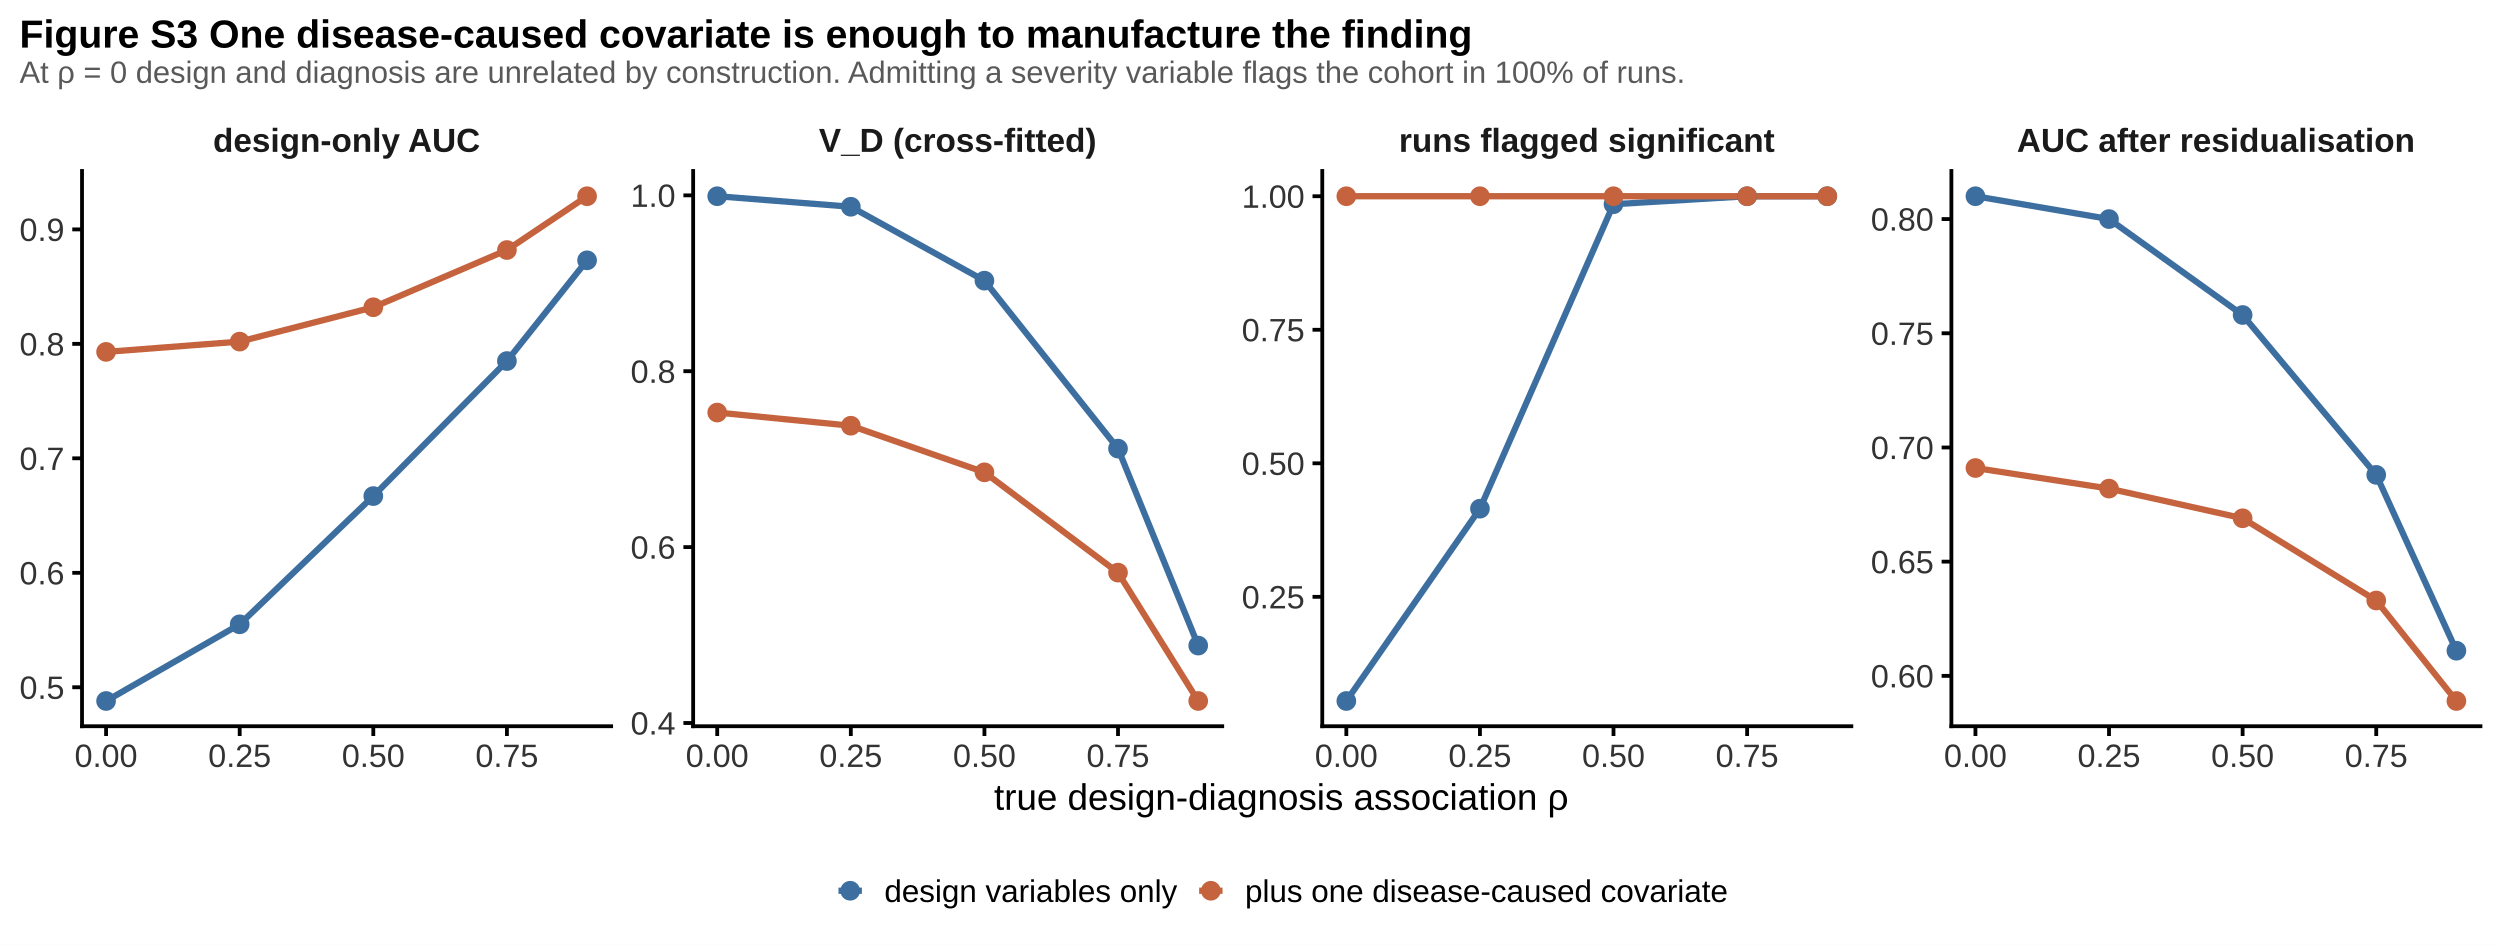
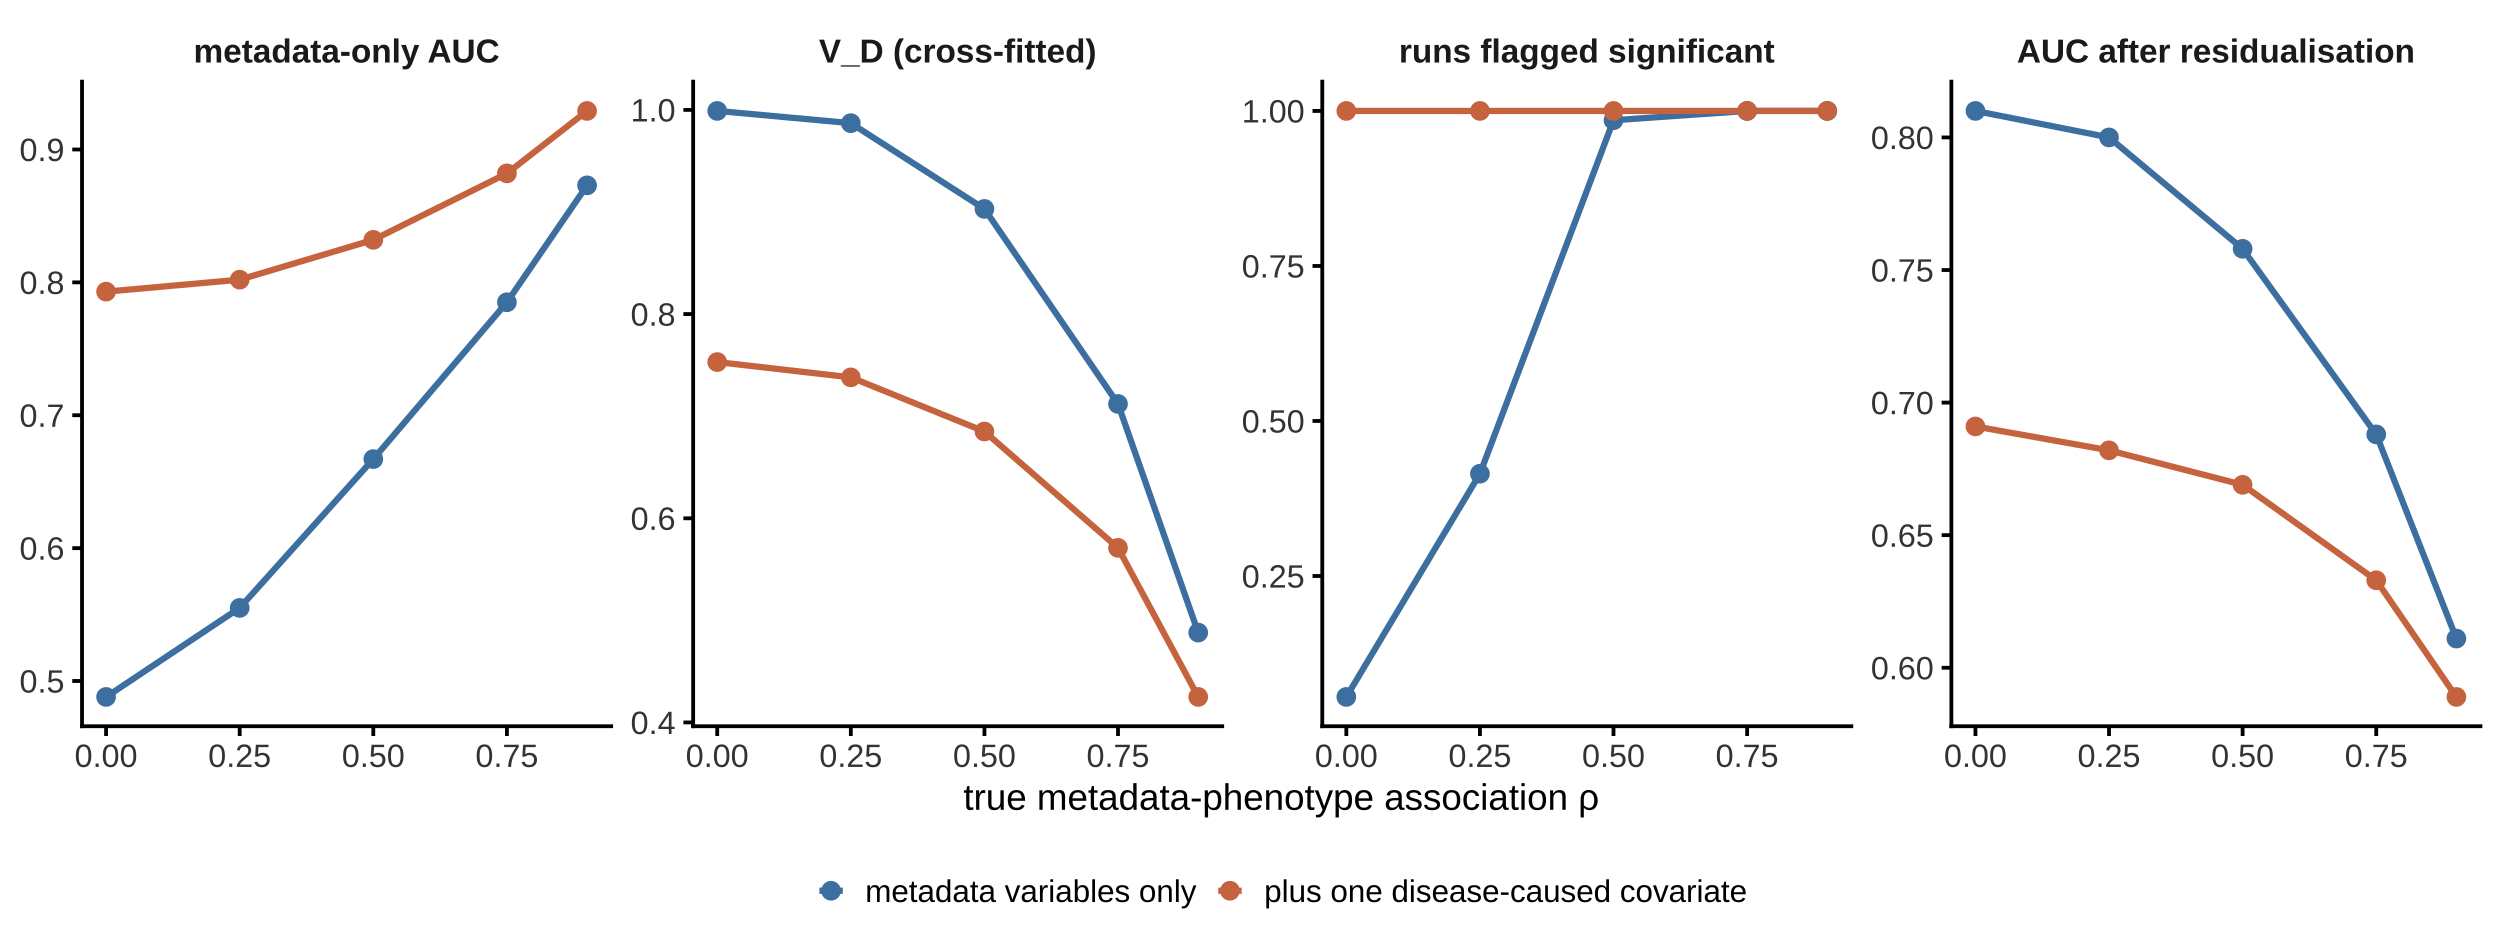
<svg xmlns="http://www.w3.org/2000/svg" width="510.24pt" height="192.76pt" viewBox="0 0 510.24 192.76">
  <g class="svglite">
    <defs>
      <style type="text/css">
    .svglite line, .svglite polyline, .svglite polygon, .svglite path, .svglite rect, .svglite circle {
      fill: none;
      stroke: #000000;
      stroke-linecap: round;
      stroke-linejoin: round;
      stroke-miterlimit: 10.00;
    }
    .svglite text {
      white-space: pre;
    }
    .svglite g.glyphgroup path {
      fill: inherit;
      stroke: none;
    }
  </style>
    </defs>
    <rect width="100%" height="100%" style="stroke: none; fill: #FFFFFF;" />
    <defs>
      <clipPath id="cpMC4wMHw1MTAuMjR8MC4wMHwxOTIuNzY=">
        <rect x="0.00" y="0.00" width="510.24" height="192.76" />
      </clipPath>
    </defs>
    <g clip-path="url(#cpMC4wMHw1MTAuMjR8MC4wMHwxOTIuNzY=)">
      <rect x="-0" y="0.00" width="510.24" height="192.76" style="stroke-width: 0.78; stroke: #FFFFFF; fill: #FFFFFF;" />
    </g>
    <defs>
-       <clipPath id="cpMTYuNzR8MTI0LjczfDM0LjkwfDE0OC4yMg==">
-         <rect x="16.74" y="34.90" width="107.98" height="113.32" />
-       </clipPath>
-     </defs>
-     <g clip-path="url(#cpMTYuNzR8MTI0LjczfDM0LjkwfDE0OC4yMg==)">
-       <rect x="16.74" y="34.90" width="107.98" height="113.32" style="stroke-width: 0.78; stroke: none; fill: #FFFFFF;" />
-       <polyline points="21.65,143.07 48.92,127.42 76.19,101.25 103.46,73.69 119.82,53.13 " style="stroke-width: 1.28; stroke: #3C6E9F; stroke-linecap: butt;" />
-       <polyline points="21.65,71.82 48.92,69.72 76.19,62.71 103.46,51.03 119.82,40.05 " style="stroke-width: 1.28; stroke: #C4633E; stroke-linecap: butt;" />
-       <circle cx="21.65" cy="143.07" r="1.75" style="stroke-width: 0.52; stroke: #3C6E9F; fill: #3C6E9F;" />
-       <circle cx="21.65" cy="71.82" r="1.75" style="stroke-width: 0.52; stroke: #C4633E; fill: #C4633E;" />
-       <circle cx="48.92" cy="127.42" r="1.75" style="stroke-width: 0.52; stroke: #3C6E9F; fill: #3C6E9F;" />
-       <circle cx="48.92" cy="69.72" r="1.75" style="stroke-width: 0.52; stroke: #C4633E; fill: #C4633E;" />
-       <circle cx="76.19" cy="101.25" r="1.75" style="stroke-width: 0.52; stroke: #3C6E9F; fill: #3C6E9F;" />
-       <circle cx="76.19" cy="62.71" r="1.75" style="stroke-width: 0.52; stroke: #C4633E; fill: #C4633E;" />
-       <circle cx="103.46" cy="73.69" r="1.75" style="stroke-width: 0.52; stroke: #3C6E9F; fill: #3C6E9F;" />
-       <circle cx="103.46" cy="51.03" r="1.75" style="stroke-width: 0.52; stroke: #C4633E; fill: #C4633E;" />
-       <circle cx="119.82" cy="53.13" r="1.75" style="stroke-width: 0.52; stroke: #3C6E9F; fill: #3C6E9F;" />
-       <circle cx="119.82" cy="40.05" r="1.75" style="stroke-width: 0.52; stroke: #C4633E; fill: #C4633E;" />
-     </g>
-     <g clip-path="url(#cpMC4wMHw1MTAuMjR8MC4wMHwxOTIuNzY=)">
- </g>
-     <defs>
-       <clipPath id="cpMTQxLjQ3fDI0OS40NXwzNC45MHwxNDguMjI=">
-         <rect x="141.47" y="34.90" width="107.98" height="113.32" />
-       </clipPath>
-     </defs>
-     <g clip-path="url(#cpMTQxLjQ3fDI0OS40NXwzNC45MHwxNDguMjI=)">
-       <rect x="141.47" y="34.90" width="107.98" height="113.32" style="stroke-width: 0.78; stroke: none; fill: #FFFFFF;" />
-       <polyline points="146.38,40.05 173.65,42.20 200.92,57.28 228.18,91.56 244.55,131.76 " style="stroke-width: 1.28; stroke: #3C6E9F; stroke-linecap: butt;" />
-       <polyline points="146.38,84.20 173.65,86.89 200.92,96.40 228.18,116.87 244.55,143.07 " style="stroke-width: 1.28; stroke: #C4633E; stroke-linecap: butt;" />
-       <circle cx="146.38" cy="40.05" r="1.75" style="stroke-width: 0.52; stroke: #3C6E9F; fill: #3C6E9F;" />
-       <circle cx="146.38" cy="84.20" r="1.75" style="stroke-width: 0.52; stroke: #C4633E; fill: #C4633E;" />
-       <circle cx="173.65" cy="42.20" r="1.75" style="stroke-width: 0.52; stroke: #3C6E9F; fill: #3C6E9F;" />
-       <circle cx="173.65" cy="86.89" r="1.75" style="stroke-width: 0.52; stroke: #C4633E; fill: #C4633E;" />
-       <circle cx="200.92" cy="57.28" r="1.75" style="stroke-width: 0.52; stroke: #3C6E9F; fill: #3C6E9F;" />
-       <circle cx="200.92" cy="96.40" r="1.75" style="stroke-width: 0.52; stroke: #C4633E; fill: #C4633E;" />
-       <circle cx="228.18" cy="91.56" r="1.75" style="stroke-width: 0.52; stroke: #3C6E9F; fill: #3C6E9F;" />
-       <circle cx="228.18" cy="116.87" r="1.75" style="stroke-width: 0.52; stroke: #C4633E; fill: #C4633E;" />
-       <circle cx="244.55" cy="131.76" r="1.75" style="stroke-width: 0.52; stroke: #3C6E9F; fill: #3C6E9F;" />
-       <circle cx="244.55" cy="143.07" r="1.75" style="stroke-width: 0.52; stroke: #C4633E; fill: #C4633E;" />
-     </g>
-     <g clip-path="url(#cpMC4wMHw1MTAuMjR8MC4wMHwxOTIuNzY=)">
- </g>
-     <defs>
-       <clipPath id="cpMjY5Ljg3fDM3Ny44NXwzNC45MHwxNDguMjI=">
-         <rect x="269.87" y="34.90" width="107.98" height="113.32" />
-       </clipPath>
-     </defs>
-     <g clip-path="url(#cpMjY5Ljg3fDM3Ny44NXwzNC45MHwxNDguMjI=)">
-       <rect x="269.87" y="34.90" width="107.98" height="113.32" style="stroke-width: 0.78; stroke: none; fill: #FFFFFF;" />
-       <polyline points="274.78,143.07 302.05,103.82 329.31,41.68 356.58,40.05 372.94,40.05 " style="stroke-width: 1.28; stroke: #3C6E9F; stroke-linecap: butt;" />
-       <polyline points="274.78,40.05 302.05,40.05 329.31,40.05 356.58,40.05 372.94,40.05 " style="stroke-width: 1.28; stroke: #C4633E; stroke-linecap: butt;" />
-       <circle cx="274.78" cy="143.07" r="1.75" style="stroke-width: 0.52; stroke: #3C6E9F; fill: #3C6E9F;" />
-       <circle cx="274.78" cy="40.05" r="1.75" style="stroke-width: 0.52; stroke: #C4633E; fill: #C4633E;" />
-       <circle cx="302.05" cy="103.82" r="1.75" style="stroke-width: 0.52; stroke: #3C6E9F; fill: #3C6E9F;" />
-       <circle cx="302.05" cy="40.05" r="1.75" style="stroke-width: 0.52; stroke: #C4633E; fill: #C4633E;" />
-       <circle cx="329.31" cy="41.68" r="1.75" style="stroke-width: 0.52; stroke: #3C6E9F; fill: #3C6E9F;" />
-       <circle cx="329.31" cy="40.05" r="1.75" style="stroke-width: 0.52; stroke: #C4633E; fill: #C4633E;" />
-       <circle cx="356.58" cy="40.05" r="1.75" style="stroke-width: 0.52; stroke: #3C6E9F; fill: #3C6E9F;" />
-       <circle cx="356.58" cy="40.05" r="1.75" style="stroke-width: 0.52; stroke: #C4633E; fill: #C4633E;" />
-       <circle cx="372.94" cy="40.05" r="1.75" style="stroke-width: 0.52; stroke: #3C6E9F; fill: #3C6E9F;" />
-       <circle cx="372.94" cy="40.05" r="1.75" style="stroke-width: 0.52; stroke: #C4633E; fill: #C4633E;" />
-     </g>
-     <g clip-path="url(#cpMC4wMHw1MTAuMjR8MC4wMHwxOTIuNzY=)">
- </g>
-     <defs>
-       <clipPath id="cpMzk4LjI3fDUwNi4yNXwzNC45MHwxNDguMjI=">
-         <rect x="398.27" y="34.90" width="107.98" height="113.32" />
-       </clipPath>
-     </defs>
-     <g clip-path="url(#cpMzk4LjI3fDUwNi4yNXwzNC45MHwxNDguMjI=)">
-       <rect x="398.27" y="34.90" width="107.98" height="113.32" style="stroke-width: 0.78; stroke: none; fill: #FFFFFF;" />
-       <polyline points="403.18,40.05 430.44,44.71 457.71,64.29 484.98,96.92 501.34,132.81 " style="stroke-width: 1.28; stroke: #3C6E9F; stroke-linecap: butt;" />
-       <polyline points="403.18,95.52 430.44,99.72 457.71,105.78 484.98,122.56 501.34,143.07 " style="stroke-width: 1.28; stroke: #C4633E; stroke-linecap: butt;" />
-       <circle cx="403.18" cy="40.05" r="1.75" style="stroke-width: 0.52; stroke: #3C6E9F; fill: #3C6E9F;" />
-       <circle cx="403.18" cy="95.52" r="1.75" style="stroke-width: 0.52; stroke: #C4633E; fill: #C4633E;" />
-       <circle cx="430.44" cy="44.71" r="1.75" style="stroke-width: 0.52; stroke: #3C6E9F; fill: #3C6E9F;" />
-       <circle cx="430.44" cy="99.72" r="1.75" style="stroke-width: 0.52; stroke: #C4633E; fill: #C4633E;" />
-       <circle cx="457.71" cy="64.29" r="1.75" style="stroke-width: 0.52; stroke: #3C6E9F; fill: #3C6E9F;" />
-       <circle cx="457.71" cy="105.78" r="1.75" style="stroke-width: 0.52; stroke: #C4633E; fill: #C4633E;" />
-       <circle cx="484.98" cy="96.92" r="1.75" style="stroke-width: 0.52; stroke: #3C6E9F; fill: #3C6E9F;" />
-       <circle cx="484.98" cy="122.56" r="1.75" style="stroke-width: 0.52; stroke: #C4633E; fill: #C4633E;" />
-       <circle cx="501.34" cy="132.81" r="1.75" style="stroke-width: 0.52; stroke: #3C6E9F; fill: #3C6E9F;" />
-       <circle cx="501.34" cy="143.07" r="1.75" style="stroke-width: 0.52; stroke: #C4633E; fill: #C4633E;" />
-     </g>
-     <g clip-path="url(#cpMC4wMHw1MTAuMjR8MC4wMHwxOTIuNzY=)">
- </g>
-     <defs>
-       <clipPath id="cpMTYuNzR8MTI0LjczfDIyLjIyfDM0Ljkw">
-         <rect x="16.74" y="22.22" width="107.98" height="12.68" />
-       </clipPath>
-     </defs>
-     <g clip-path="url(#cpMTYuNzR8MTI0LjczfDIyLjIyfDM0Ljkw)">
-       <text x="70.74" y="30.99" text-anchor="middle" style="font-size: 6.80px; font-weight: bold;fill: #1A1A1A; font-family: &quot;Arial&quot;;" textLength="54.53px" lengthAdjust="spacingAndGlyphs">design-only AUC</text>
-     </g>
-     <g clip-path="url(#cpMC4wMHw1MTAuMjR8MC4wMHwxOTIuNzY=)">
- </g>
-     <defs>
-       <clipPath id="cpMTQxLjQ3fDI0OS40NXwyMi4yMnwzNC45MA==">
-         <rect x="141.47" y="22.22" width="107.98" height="12.68" />
-       </clipPath>
-     </defs>
-     <g clip-path="url(#cpMTQxLjQ3fDI0OS40NXwyMi4yMnwzNC45MA==)">
-       <text x="195.46" y="30.99" text-anchor="middle" style="font-size: 6.80px; font-weight: bold;fill: #1A1A1A; font-family: &quot;Arial&quot;;" textLength="56.67px" lengthAdjust="spacingAndGlyphs">V_D (cross-fitted)</text>
-     </g>
-     <g clip-path="url(#cpMC4wMHw1MTAuMjR8MC4wMHwxOTIuNzY=)">
- </g>
-     <defs>
-       <clipPath id="cpMjY5Ljg3fDM3Ny44NXwyMi4yMnwzNC45MA==">
-         <rect x="269.87" y="22.22" width="107.98" height="12.68" />
-       </clipPath>
-     </defs>
-     <g clip-path="url(#cpMjY5Ljg3fDM3Ny44NXwyMi4yMnwzNC45MA==)">
-       <text x="323.86" y="30.99" text-anchor="middle" style="font-size: 6.80px; font-weight: bold;fill: #1A1A1A; font-family: &quot;Arial&quot;;" textLength="76.72px" lengthAdjust="spacingAndGlyphs">runs flagged significant</text>
-     </g>
-     <g clip-path="url(#cpMC4wMHw1MTAuMjR8MC4wMHwxOTIuNzY=)">
- </g>
-     <defs>
-       <clipPath id="cpMzk4LjI3fDUwNi4yNXwyMi4yMnwzNC45MA==">
-         <rect x="398.27" y="22.22" width="107.98" height="12.68" />
-       </clipPath>
-     </defs>
-     <g clip-path="url(#cpMzk4LjI3fDUwNi4yNXwyMi4yMnwzNC45MA==)">
-       <text x="452.26" y="30.99" text-anchor="middle" style="font-size: 6.80px; font-weight: bold;fill: #1A1A1A; font-family: &quot;Arial&quot;;" textLength="81.23px" lengthAdjust="spacingAndGlyphs">AUC after residualisation</text>
+       <clipPath id="cpMTYuNzR8MTI0LjczfDE2LjY2fDE0OC4yMg==">
+         <rect x="16.74" y="16.66" width="107.98" height="131.56" />
+       </clipPath>
+     </defs>
+     <g clip-path="url(#cpMTYuNzR8MTI0LjczfDE2LjY2fDE0OC4yMg==)">
+       <rect x="16.74" y="16.66" width="107.98" height="131.56" style="stroke-width: 0.78; stroke: none; fill: #FFFFFF;" />
+       <polyline points="21.65,142.24 48.92,124.07 76.19,93.70 103.46,61.69 119.82,37.83 " style="stroke-width: 1.28; stroke: #3C6E9F; stroke-linecap: butt;" />
+       <polyline points="21.65,59.52 48.92,57.08 76.19,48.95 103.46,35.39 119.82,22.64 " style="stroke-width: 1.28; stroke: #C4633E; stroke-linecap: butt;" />
+       <circle cx="21.65" cy="142.24" r="1.75" style="stroke-width: 0.52; stroke: #3C6E9F; fill: #3C6E9F;" />
+       <circle cx="21.65" cy="59.52" r="1.75" style="stroke-width: 0.52; stroke: #C4633E; fill: #C4633E;" />
+       <circle cx="48.92" cy="124.07" r="1.75" style="stroke-width: 0.52; stroke: #3C6E9F; fill: #3C6E9F;" />
+       <circle cx="48.92" cy="57.08" r="1.75" style="stroke-width: 0.52; stroke: #C4633E; fill: #C4633E;" />
+       <circle cx="76.19" cy="93.70" r="1.75" style="stroke-width: 0.52; stroke: #3C6E9F; fill: #3C6E9F;" />
+       <circle cx="76.19" cy="48.95" r="1.75" style="stroke-width: 0.52; stroke: #C4633E; fill: #C4633E;" />
+       <circle cx="103.46" cy="61.69" r="1.75" style="stroke-width: 0.52; stroke: #3C6E9F; fill: #3C6E9F;" />
+       <circle cx="103.46" cy="35.39" r="1.75" style="stroke-width: 0.52; stroke: #C4633E; fill: #C4633E;" />
+       <circle cx="119.82" cy="37.83" r="1.75" style="stroke-width: 0.52; stroke: #3C6E9F; fill: #3C6E9F;" />
+       <circle cx="119.82" cy="22.64" r="1.75" style="stroke-width: 0.52; stroke: #C4633E; fill: #C4633E;" />
+     </g>
+     <g clip-path="url(#cpMC4wMHw1MTAuMjR8MC4wMHwxOTIuNzY=)">
+ </g>
+     <defs>
+       <clipPath id="cpMTQxLjQ3fDI0OS40NXwxNi42NnwxNDguMjI=">
+         <rect x="141.47" y="16.66" width="107.98" height="131.56" />
+       </clipPath>
+     </defs>
+     <g clip-path="url(#cpMTQxLjQ3fDI0OS40NXwxNi42NnwxNDguMjI=)">
+       <rect x="141.47" y="16.66" width="107.98" height="131.56" style="stroke-width: 0.78; stroke: none; fill: #FFFFFF;" />
+       <polyline points="146.38,22.64 173.65,25.14 200.92,42.64 228.18,82.44 244.55,129.11 " style="stroke-width: 1.28; stroke: #3C6E9F; stroke-linecap: butt;" />
+       <polyline points="146.38,73.90 173.65,77.02 200.92,88.07 228.18,111.82 244.55,142.24 " style="stroke-width: 1.28; stroke: #C4633E; stroke-linecap: butt;" />
+       <circle cx="146.38" cy="22.64" r="1.75" style="stroke-width: 0.52; stroke: #3C6E9F; fill: #3C6E9F;" />
+       <circle cx="146.38" cy="73.90" r="1.75" style="stroke-width: 0.52; stroke: #C4633E; fill: #C4633E;" />
+       <circle cx="173.65" cy="25.14" r="1.75" style="stroke-width: 0.52; stroke: #3C6E9F; fill: #3C6E9F;" />
+       <circle cx="173.65" cy="77.02" r="1.75" style="stroke-width: 0.52; stroke: #C4633E; fill: #C4633E;" />
+       <circle cx="200.92" cy="42.64" r="1.75" style="stroke-width: 0.52; stroke: #3C6E9F; fill: #3C6E9F;" />
+       <circle cx="200.92" cy="88.07" r="1.75" style="stroke-width: 0.52; stroke: #C4633E; fill: #C4633E;" />
+       <circle cx="228.18" cy="82.44" r="1.75" style="stroke-width: 0.52; stroke: #3C6E9F; fill: #3C6E9F;" />
+       <circle cx="228.18" cy="111.82" r="1.75" style="stroke-width: 0.52; stroke: #C4633E; fill: #C4633E;" />
+       <circle cx="244.55" cy="129.11" r="1.75" style="stroke-width: 0.52; stroke: #3C6E9F; fill: #3C6E9F;" />
+       <circle cx="244.55" cy="142.24" r="1.75" style="stroke-width: 0.52; stroke: #C4633E; fill: #C4633E;" />
+     </g>
+     <g clip-path="url(#cpMC4wMHw1MTAuMjR8MC4wMHwxOTIuNzY=)">
+ </g>
+     <defs>
+       <clipPath id="cpMjY5Ljg3fDM3Ny44NXwxNi42NnwxNDguMjI=">
+         <rect x="269.87" y="16.66" width="107.98" height="131.56" />
+       </clipPath>
+     </defs>
+     <g clip-path="url(#cpMjY5Ljg3fDM3Ny44NXwxNi42NnwxNDguMjI=)">
+       <rect x="269.87" y="16.66" width="107.98" height="131.56" style="stroke-width: 0.78; stroke: none; fill: #FFFFFF;" />
+       <polyline points="274.78,142.24 302.05,96.68 329.31,24.54 356.58,22.64 372.94,22.64 " style="stroke-width: 1.28; stroke: #3C6E9F; stroke-linecap: butt;" />
+       <polyline points="274.78,22.64 302.05,22.64 329.31,22.64 356.58,22.64 372.94,22.64 " style="stroke-width: 1.28; stroke: #C4633E; stroke-linecap: butt;" />
+       <circle cx="274.78" cy="142.24" r="1.75" style="stroke-width: 0.52; stroke: #3C6E9F; fill: #3C6E9F;" />
+       <circle cx="274.78" cy="22.64" r="1.75" style="stroke-width: 0.52; stroke: #C4633E; fill: #C4633E;" />
+       <circle cx="302.05" cy="96.68" r="1.75" style="stroke-width: 0.52; stroke: #3C6E9F; fill: #3C6E9F;" />
+       <circle cx="302.05" cy="22.64" r="1.75" style="stroke-width: 0.52; stroke: #C4633E; fill: #C4633E;" />
+       <circle cx="329.31" cy="24.54" r="1.75" style="stroke-width: 0.52; stroke: #3C6E9F; fill: #3C6E9F;" />
+       <circle cx="329.31" cy="22.64" r="1.75" style="stroke-width: 0.52; stroke: #C4633E; fill: #C4633E;" />
+       <circle cx="356.58" cy="22.64" r="1.75" style="stroke-width: 0.52; stroke: #3C6E9F; fill: #3C6E9F;" />
+       <circle cx="356.58" cy="22.64" r="1.75" style="stroke-width: 0.52; stroke: #C4633E; fill: #C4633E;" />
+       <circle cx="372.94" cy="22.64" r="1.75" style="stroke-width: 0.52; stroke: #3C6E9F; fill: #3C6E9F;" />
+       <circle cx="372.94" cy="22.64" r="1.75" style="stroke-width: 0.52; stroke: #C4633E; fill: #C4633E;" />
+     </g>
+     <g clip-path="url(#cpMC4wMHw1MTAuMjR8MC4wMHwxOTIuNzY=)">
+ </g>
+     <defs>
+       <clipPath id="cpMzk4LjI3fDUwNi4yNXwxNi42NnwxNDguMjI=">
+         <rect x="398.27" y="16.66" width="107.98" height="131.56" />
+       </clipPath>
+     </defs>
+     <g clip-path="url(#cpMzk4LjI3fDUwNi4yNXwxNi42NnwxNDguMjI=)">
+       <rect x="398.27" y="16.66" width="107.98" height="131.56" style="stroke-width: 0.78; stroke: none; fill: #FFFFFF;" />
+       <polyline points="403.18,22.64 430.44,28.05 457.71,50.78 484.98,88.66 501.34,130.33 " style="stroke-width: 1.28; stroke: #3C6E9F; stroke-linecap: butt;" />
+       <polyline points="403.18,87.04 430.44,91.91 457.71,98.95 484.98,118.43 501.34,142.24 " style="stroke-width: 1.28; stroke: #C4633E; stroke-linecap: butt;" />
+       <circle cx="403.18" cy="22.64" r="1.75" style="stroke-width: 0.52; stroke: #3C6E9F; fill: #3C6E9F;" />
+       <circle cx="403.18" cy="87.04" r="1.75" style="stroke-width: 0.52; stroke: #C4633E; fill: #C4633E;" />
+       <circle cx="430.44" cy="28.05" r="1.75" style="stroke-width: 0.52; stroke: #3C6E9F; fill: #3C6E9F;" />
+       <circle cx="430.44" cy="91.91" r="1.75" style="stroke-width: 0.52; stroke: #C4633E; fill: #C4633E;" />
+       <circle cx="457.71" cy="50.78" r="1.75" style="stroke-width: 0.52; stroke: #3C6E9F; fill: #3C6E9F;" />
+       <circle cx="457.71" cy="98.95" r="1.75" style="stroke-width: 0.52; stroke: #C4633E; fill: #C4633E;" />
+       <circle cx="484.98" cy="88.66" r="1.75" style="stroke-width: 0.52; stroke: #3C6E9F; fill: #3C6E9F;" />
+       <circle cx="484.98" cy="118.43" r="1.75" style="stroke-width: 0.52; stroke: #C4633E; fill: #C4633E;" />
+       <circle cx="501.34" cy="130.33" r="1.75" style="stroke-width: 0.52; stroke: #3C6E9F; fill: #3C6E9F;" />
+       <circle cx="501.34" cy="142.24" r="1.75" style="stroke-width: 0.52; stroke: #C4633E; fill: #C4633E;" />
+     </g>
+     <g clip-path="url(#cpMC4wMHw1MTAuMjR8MC4wMHwxOTIuNzY=)">
+ </g>
+     <defs>
+       <clipPath id="cpMTYuNzR8MTI0LjczfDMuOTl8MTYuNjY=">
+         <rect x="16.74" y="3.99" width="107.98" height="12.68" />
+       </clipPath>
+     </defs>
+     <g clip-path="url(#cpMTYuNzR8MTI0LjczfDMuOTl8MTYuNjY=)">
+       <text x="70.74" y="12.76" text-anchor="middle" style="font-size: 6.80px; font-weight: bold;fill: #1A1A1A; font-family: &quot;Arial&quot;;" textLength="62.47px" lengthAdjust="spacingAndGlyphs">metadata-only AUC</text>
+     </g>
+     <g clip-path="url(#cpMC4wMHw1MTAuMjR8MC4wMHwxOTIuNzY=)">
+ </g>
+     <defs>
+       <clipPath id="cpMTQxLjQ3fDI0OS40NXwzLjk5fDE2LjY2">
+         <rect x="141.47" y="3.99" width="107.98" height="12.68" />
+       </clipPath>
+     </defs>
+     <g clip-path="url(#cpMTQxLjQ3fDI0OS40NXwzLjk5fDE2LjY2)">
+       <text x="195.46" y="12.76" text-anchor="middle" style="font-size: 6.80px; font-weight: bold;fill: #1A1A1A; font-family: &quot;Arial&quot;;" textLength="56.67px" lengthAdjust="spacingAndGlyphs">V_D (cross-fitted)</text>
+     </g>
+     <g clip-path="url(#cpMC4wMHw1MTAuMjR8MC4wMHwxOTIuNzY=)">
+ </g>
+     <defs>
+       <clipPath id="cpMjY5Ljg3fDM3Ny44NXwzLjk5fDE2LjY2">
+         <rect x="269.87" y="3.99" width="107.98" height="12.68" />
+       </clipPath>
+     </defs>
+     <g clip-path="url(#cpMjY5Ljg3fDM3Ny44NXwzLjk5fDE2LjY2)">
+       <text x="323.86" y="12.76" text-anchor="middle" style="font-size: 6.80px; font-weight: bold;fill: #1A1A1A; font-family: &quot;Arial&quot;;" textLength="76.72px" lengthAdjust="spacingAndGlyphs">runs flagged significant</text>
+     </g>
+     <g clip-path="url(#cpMC4wMHw1MTAuMjR8MC4wMHwxOTIuNzY=)">
+ </g>
+     <defs>
+       <clipPath id="cpMzk4LjI3fDUwNi4yNXwzLjk5fDE2LjY2">
+         <rect x="398.27" y="3.99" width="107.98" height="12.68" />
+       </clipPath>
+     </defs>
+     <g clip-path="url(#cpMzk4LjI3fDUwNi4yNXwzLjk5fDE2LjY2)">
+       <text x="452.26" y="12.76" text-anchor="middle" style="font-size: 6.80px; font-weight: bold;fill: #1A1A1A; font-family: &quot;Arial&quot;;" textLength="81.23px" lengthAdjust="spacingAndGlyphs">AUC after residualisation</text>
    </g>
    <g clip-path="url(#cpMC4wMHw1MTAuMjR8MC4wMHwxOTIuNzY=)">
      <polyline points="16.74,148.22 124.73,148.22 " style="stroke-width: 0.78; stroke-linecap: square;" />
      <polyline points="21.65,150.21 21.65,148.22 " style="stroke-width: 0.78; stroke-linecap: butt;" />
      <polyline points="48.92,150.21 48.92,148.22 " style="stroke-width: 0.78; stroke-linecap: butt;" />
      <polyline points="76.19,150.21 76.19,148.22 " style="stroke-width: 0.78; stroke-linecap: butt;" />
      <polyline points="103.46,150.21 103.46,148.22 " style="stroke-width: 0.78; stroke-linecap: butt;" />
      <text x="21.65" y="156.53" text-anchor="middle" style="font-size: 6.60px;fill: #333333; font-family: &quot;Arial&quot;;" textLength="12.84px" lengthAdjust="spacingAndGlyphs">0.00</text>
      <text x="48.92" y="156.53" text-anchor="middle" style="font-size: 6.60px;fill: #333333; font-family: &quot;Arial&quot;;" textLength="12.84px" lengthAdjust="spacingAndGlyphs">0.25</text>
      <text x="76.19" y="156.53" text-anchor="middle" style="font-size: 6.60px;fill: #333333; font-family: &quot;Arial&quot;;" textLength="12.84px" lengthAdjust="spacingAndGlyphs">0.50</text>
      <text x="103.46" y="156.53" text-anchor="middle" style="font-size: 6.60px;fill: #333333; font-family: &quot;Arial&quot;;" textLength="12.84px" lengthAdjust="spacingAndGlyphs">0.75</text>
      <polyline points="141.47,148.22 249.45,148.22 " style="stroke-width: 0.78; stroke-linecap: square;" />
      <polyline points="146.38,150.21 146.38,148.22 " style="stroke-width: 0.78; stroke-linecap: butt;" />
      <polyline points="173.65,150.21 173.65,148.22 " style="stroke-width: 0.78; stroke-linecap: butt;" />
      <polyline points="200.92,150.21 200.92,148.22 " style="stroke-width: 0.78; stroke-linecap: butt;" />
      <polyline points="228.18,150.21 228.18,148.22 " style="stroke-width: 0.78; stroke-linecap: butt;" />
      <text x="146.38" y="156.53" text-anchor="middle" style="font-size: 6.60px;fill: #333333; font-family: &quot;Arial&quot;;" textLength="12.84px" lengthAdjust="spacingAndGlyphs">0.00</text>
      <text x="173.65" y="156.53" text-anchor="middle" style="font-size: 6.60px;fill: #333333; font-family: &quot;Arial&quot;;" textLength="12.84px" lengthAdjust="spacingAndGlyphs">0.25</text>
      <text x="200.92" y="156.53" text-anchor="middle" style="font-size: 6.60px;fill: #333333; font-family: &quot;Arial&quot;;" textLength="12.84px" lengthAdjust="spacingAndGlyphs">0.50</text>
      <text x="228.18" y="156.53" text-anchor="middle" style="font-size: 6.60px;fill: #333333; font-family: &quot;Arial&quot;;" textLength="12.84px" lengthAdjust="spacingAndGlyphs">0.75</text>
      <polyline points="269.87,148.22 377.85,148.22 " style="stroke-width: 0.78; stroke-linecap: square;" />
      <polyline points="274.78,150.21 274.78,148.22 " style="stroke-width: 0.78; stroke-linecap: butt;" />
      <polyline points="302.05,150.21 302.05,148.22 " style="stroke-width: 0.78; stroke-linecap: butt;" />
      <polyline points="329.31,150.21 329.31,148.22 " style="stroke-width: 0.78; stroke-linecap: butt;" />
      <polyline points="356.58,150.21 356.58,148.22 " style="stroke-width: 0.78; stroke-linecap: butt;" />
      <text x="274.78" y="156.53" text-anchor="middle" style="font-size: 6.60px;fill: #333333; font-family: &quot;Arial&quot;;" textLength="12.84px" lengthAdjust="spacingAndGlyphs">0.00</text>
      <text x="302.05" y="156.53" text-anchor="middle" style="font-size: 6.60px;fill: #333333; font-family: &quot;Arial&quot;;" textLength="12.84px" lengthAdjust="spacingAndGlyphs">0.25</text>
      <text x="329.31" y="156.53" text-anchor="middle" style="font-size: 6.60px;fill: #333333; font-family: &quot;Arial&quot;;" textLength="12.84px" lengthAdjust="spacingAndGlyphs">0.50</text>
      <text x="356.58" y="156.53" text-anchor="middle" style="font-size: 6.60px;fill: #333333; font-family: &quot;Arial&quot;;" textLength="12.84px" lengthAdjust="spacingAndGlyphs">0.75</text>
      <polyline points="398.27,148.22 506.25,148.22 " style="stroke-width: 0.78; stroke-linecap: square;" />
      <polyline points="403.18,150.21 403.18,148.22 " style="stroke-width: 0.78; stroke-linecap: butt;" />
      <polyline points="430.44,150.21 430.44,148.22 " style="stroke-width: 0.78; stroke-linecap: butt;" />
      <polyline points="457.71,150.21 457.71,148.22 " style="stroke-width: 0.78; stroke-linecap: butt;" />
      <polyline points="484.98,150.21 484.98,148.22 " style="stroke-width: 0.78; stroke-linecap: butt;" />
      <text x="403.18" y="156.53" text-anchor="middle" style="font-size: 6.60px;fill: #333333; font-family: &quot;Arial&quot;;" textLength="12.84px" lengthAdjust="spacingAndGlyphs">0.00</text>
      <text x="430.44" y="156.53" text-anchor="middle" style="font-size: 6.60px;fill: #333333; font-family: &quot;Arial&quot;;" textLength="12.84px" lengthAdjust="spacingAndGlyphs">0.25</text>
      <text x="457.71" y="156.53" text-anchor="middle" style="font-size: 6.60px;fill: #333333; font-family: &quot;Arial&quot;;" textLength="12.84px" lengthAdjust="spacingAndGlyphs">0.50</text>
      <text x="484.98" y="156.53" text-anchor="middle" style="font-size: 6.60px;fill: #333333; font-family: &quot;Arial&quot;;" textLength="12.84px" lengthAdjust="spacingAndGlyphs">0.75</text>
-       <polyline points="398.27,148.22 398.27,34.90 " style="stroke-width: 0.78; stroke-linecap: square;" />
-       <text x="394.68" y="140.30" text-anchor="end" style="font-size: 6.60px;fill: #333333; font-family: &quot;Arial&quot;;" textLength="12.84px" lengthAdjust="spacingAndGlyphs">0.60</text>
-       <text x="394.68" y="117.00" text-anchor="end" style="font-size: 6.60px;fill: #333333; font-family: &quot;Arial&quot;;" textLength="12.84px" lengthAdjust="spacingAndGlyphs">0.65</text>
-       <text x="394.68" y="93.69" text-anchor="end" style="font-size: 6.60px;fill: #333333; font-family: &quot;Arial&quot;;" textLength="12.84px" lengthAdjust="spacingAndGlyphs">0.70</text>
-       <text x="394.68" y="70.38" text-anchor="end" style="font-size: 6.60px;fill: #333333; font-family: &quot;Arial&quot;;" textLength="12.84px" lengthAdjust="spacingAndGlyphs">0.75</text>
-       <text x="394.68" y="47.07" text-anchor="end" style="font-size: 6.60px;fill: #333333; font-family: &quot;Arial&quot;;" textLength="12.84px" lengthAdjust="spacingAndGlyphs">0.80</text>
-       <polyline points="396.28,137.94 398.27,137.94 " style="stroke-width: 0.78; stroke-linecap: butt;" />
-       <polyline points="396.28,114.63 398.27,114.63 " style="stroke-width: 0.78; stroke-linecap: butt;" />
-       <polyline points="396.28,91.33 398.27,91.33 " style="stroke-width: 0.78; stroke-linecap: butt;" />
-       <polyline points="396.28,68.02 398.27,68.02 " style="stroke-width: 0.78; stroke-linecap: butt;" />
-       <polyline points="396.28,44.71 398.27,44.71 " style="stroke-width: 0.78; stroke-linecap: butt;" />
-       <polyline points="269.87,148.22 269.87,34.90 " style="stroke-width: 0.78; stroke-linecap: square;" />
-       <text x="266.28" y="124.17" text-anchor="end" style="font-size: 6.60px;fill: #333333; font-family: &quot;Arial&quot;;" textLength="12.84px" lengthAdjust="spacingAndGlyphs">0.25</text>
-       <text x="266.28" y="96.92" text-anchor="end" style="font-size: 6.60px;fill: #333333; font-family: &quot;Arial&quot;;" textLength="12.84px" lengthAdjust="spacingAndGlyphs">0.50</text>
-       <text x="266.28" y="69.66" text-anchor="end" style="font-size: 6.60px;fill: #333333; font-family: &quot;Arial&quot;;" textLength="12.84px" lengthAdjust="spacingAndGlyphs">0.75</text>
-       <text x="266.28" y="42.41" text-anchor="end" style="font-size: 6.60px;fill: #333333; font-family: &quot;Arial&quot;;" textLength="12.84px" lengthAdjust="spacingAndGlyphs">1.00</text>
-       <polyline points="267.88,121.81 269.87,121.81 " style="stroke-width: 0.78; stroke-linecap: butt;" />
-       <polyline points="267.88,94.56 269.87,94.56 " style="stroke-width: 0.78; stroke-linecap: butt;" />
-       <polyline points="267.88,67.30 269.87,67.30 " style="stroke-width: 0.78; stroke-linecap: butt;" />
-       <polyline points="267.88,40.05 269.87,40.05 " style="stroke-width: 0.78; stroke-linecap: butt;" />
-       <polyline points="141.47,148.22 141.47,34.90 " style="stroke-width: 0.78; stroke-linecap: square;" />
-       <text x="137.88" y="149.92" text-anchor="end" style="font-size: 6.60px;fill: #333333; font-family: &quot;Arial&quot;;" textLength="9.17px" lengthAdjust="spacingAndGlyphs">0.4</text>
-       <text x="137.88" y="114.02" text-anchor="end" style="font-size: 6.60px;fill: #333333; font-family: &quot;Arial&quot;;" textLength="9.17px" lengthAdjust="spacingAndGlyphs">0.6</text>
-       <text x="137.88" y="78.13" text-anchor="end" style="font-size: 6.60px;fill: #333333; font-family: &quot;Arial&quot;;" textLength="9.17px" lengthAdjust="spacingAndGlyphs">0.8</text>
-       <text x="137.88" y="42.23" text-anchor="end" style="font-size: 6.60px;fill: #333333; font-family: &quot;Arial&quot;;" textLength="9.17px" lengthAdjust="spacingAndGlyphs">1.0</text>
-       <polyline points="139.48,147.56 141.47,147.56 " style="stroke-width: 0.78; stroke-linecap: butt;" />
-       <polyline points="139.48,111.66 141.47,111.66 " style="stroke-width: 0.78; stroke-linecap: butt;" />
-       <polyline points="139.48,75.76 141.47,75.76 " style="stroke-width: 0.78; stroke-linecap: butt;" />
-       <polyline points="139.48,39.87 141.47,39.87 " style="stroke-width: 0.78; stroke-linecap: butt;" />
-       <polyline points="16.74,148.22 16.74,34.90 " style="stroke-width: 0.78; stroke-linecap: square;" />
-       <text x="13.16" y="142.63" text-anchor="end" style="font-size: 6.60px;fill: #333333; font-family: &quot;Arial&quot;;" textLength="9.17px" lengthAdjust="spacingAndGlyphs">0.5</text>
-       <text x="13.16" y="119.27" text-anchor="end" style="font-size: 6.60px;fill: #333333; font-family: &quot;Arial&quot;;" textLength="9.17px" lengthAdjust="spacingAndGlyphs">0.6</text>
-       <text x="13.16" y="95.91" text-anchor="end" style="font-size: 6.60px;fill: #333333; font-family: &quot;Arial&quot;;" textLength="9.17px" lengthAdjust="spacingAndGlyphs">0.7</text>
-       <text x="13.16" y="72.55" text-anchor="end" style="font-size: 6.60px;fill: #333333; font-family: &quot;Arial&quot;;" textLength="9.17px" lengthAdjust="spacingAndGlyphs">0.8</text>
-       <text x="13.16" y="49.18" text-anchor="end" style="font-size: 6.60px;fill: #333333; font-family: &quot;Arial&quot;;" textLength="9.17px" lengthAdjust="spacingAndGlyphs">0.9</text>
-       <polyline points="14.75,140.27 16.74,140.27 " style="stroke-width: 0.78; stroke-linecap: butt;" />
-       <polyline points="14.75,116.91 16.74,116.91 " style="stroke-width: 0.78; stroke-linecap: butt;" />
-       <polyline points="14.75,93.54 16.74,93.54 " style="stroke-width: 0.78; stroke-linecap: butt;" />
-       <polyline points="14.75,70.18 16.74,70.18 " style="stroke-width: 0.78; stroke-linecap: butt;" />
-       <polyline points="14.75,46.82 16.74,46.82 " style="stroke-width: 0.78; stroke-linecap: butt;" />
-       <text x="261.50" y="165.28" text-anchor="middle" style="font-size: 7.50px; font-family: &quot;Arial&quot;;" textLength="117.27px" lengthAdjust="spacingAndGlyphs">true design-diagnosis association ρ</text>
-       <rect x="166.55" y="174.82" width="189.90" height="13.95" style="stroke-width: 0.78; stroke: none; fill: #FFFFFF;" />
-       <rect x="170.53" y="178.81" width="5.98" height="5.98" style="stroke-width: 0.78; stroke: none; fill: #FFFFFF;" />
-       <line x1="171.13" y1="181.80" x2="175.91" y2="181.80" style="stroke-width: 1.28; stroke: #3C6E9F; stroke-linecap: butt;" />
-       <circle cx="173.52" cy="181.80" r="1.75" style="stroke-width: 0.52; stroke: #3C6E9F; fill: #3C6E9F;" />
-       <rect x="244.14" y="178.81" width="5.98" height="5.98" style="stroke-width: 0.78; stroke: none; fill: #FFFFFF;" />
-       <line x1="244.74" y1="181.80" x2="249.52" y2="181.80" style="stroke-width: 1.28; stroke: #C4633E; stroke-linecap: butt;" />
-       <circle cx="247.13" cy="181.80" r="1.75" style="stroke-width: 0.52; stroke: #C4633E; fill: #C4633E;" />
-       <text x="180.50" y="184.09" style="font-size: 6.40px; font-family: &quot;Arial&quot;;" textLength="59.66px" lengthAdjust="spacingAndGlyphs">design variables only</text>
-       <text x="254.10" y="184.09" style="font-size: 6.40px; font-family: &quot;Arial&quot;;" textLength="98.36px" lengthAdjust="spacingAndGlyphs">plus one disease-caused covariate</text>
-       <text x="3.99" y="16.91" style="font-size: 6.30px;fill: #595959; font-family: &quot;Arial&quot;;" textLength="339.88px" lengthAdjust="spacingAndGlyphs">At ρ = 0 design and diagnosis are unrelated by construction. Admitting a severity variable flags the cohort in 100% of runs.</text>
-       <text x="3.99" y="9.72" style="font-size: 8.00px; font-weight: bold; font-family: &quot;Arial&quot;;" textLength="298.89px" lengthAdjust="spacingAndGlyphs">Figure S3  One disease-caused covariate is enough to manufacture the finding</text>
+       <polyline points="398.27,148.22 398.27,16.66 " style="stroke-width: 0.78; stroke-linecap: square;" />
+       <text x="394.68" y="138.65" text-anchor="end" style="font-size: 6.60px;fill: #333333; font-family: &quot;Arial&quot;;" textLength="12.84px" lengthAdjust="spacingAndGlyphs">0.60</text>
+       <text x="394.68" y="111.59" text-anchor="end" style="font-size: 6.60px;fill: #333333; font-family: &quot;Arial&quot;;" textLength="12.84px" lengthAdjust="spacingAndGlyphs">0.65</text>
+       <text x="394.68" y="84.53" text-anchor="end" style="font-size: 6.60px;fill: #333333; font-family: &quot;Arial&quot;;" textLength="12.84px" lengthAdjust="spacingAndGlyphs">0.70</text>
+       <text x="394.68" y="57.47" text-anchor="end" style="font-size: 6.60px;fill: #333333; font-family: &quot;Arial&quot;;" textLength="12.84px" lengthAdjust="spacingAndGlyphs">0.75</text>
+       <text x="394.68" y="30.41" text-anchor="end" style="font-size: 6.60px;fill: #333333; font-family: &quot;Arial&quot;;" textLength="12.84px" lengthAdjust="spacingAndGlyphs">0.80</text>
+       <polyline points="396.28,136.29 398.27,136.29 " style="stroke-width: 0.78; stroke-linecap: butt;" />
+       <polyline points="396.28,109.23 398.27,109.23 " style="stroke-width: 0.78; stroke-linecap: butt;" />
+       <polyline points="396.28,82.17 398.27,82.17 " style="stroke-width: 0.78; stroke-linecap: butt;" />
+       <polyline points="396.28,55.11 398.27,55.11 " style="stroke-width: 0.78; stroke-linecap: butt;" />
+       <polyline points="396.28,28.05 398.27,28.05 " style="stroke-width: 0.78; stroke-linecap: butt;" />
+       <polyline points="269.87,148.22 269.87,16.66 " style="stroke-width: 0.78; stroke-linecap: square;" />
+       <text x="266.28" y="119.92" text-anchor="end" style="font-size: 6.60px;fill: #333333; font-family: &quot;Arial&quot;;" textLength="12.84px" lengthAdjust="spacingAndGlyphs">0.25</text>
+       <text x="266.28" y="88.28" text-anchor="end" style="font-size: 6.60px;fill: #333333; font-family: &quot;Arial&quot;;" textLength="12.84px" lengthAdjust="spacingAndGlyphs">0.50</text>
+       <text x="266.28" y="56.64" text-anchor="end" style="font-size: 6.60px;fill: #333333; font-family: &quot;Arial&quot;;" textLength="12.84px" lengthAdjust="spacingAndGlyphs">0.75</text>
+       <text x="266.28" y="25.00" text-anchor="end" style="font-size: 6.60px;fill: #333333; font-family: &quot;Arial&quot;;" textLength="12.84px" lengthAdjust="spacingAndGlyphs">1.00</text>
+       <polyline points="267.88,117.56 269.87,117.56 " style="stroke-width: 0.78; stroke-linecap: butt;" />
+       <polyline points="267.88,85.92 269.87,85.92 " style="stroke-width: 0.78; stroke-linecap: butt;" />
+       <polyline points="267.88,54.28 269.87,54.28 " style="stroke-width: 0.78; stroke-linecap: butt;" />
+       <polyline points="267.88,22.64 269.87,22.64 " style="stroke-width: 0.78; stroke-linecap: butt;" />
+       <polyline points="141.47,148.22 141.47,16.66 " style="stroke-width: 0.78; stroke-linecap: square;" />
+       <text x="137.88" y="149.81" text-anchor="end" style="font-size: 6.60px;fill: #333333; font-family: &quot;Arial&quot;;" textLength="9.17px" lengthAdjust="spacingAndGlyphs">0.4</text>
+       <text x="137.88" y="108.14" text-anchor="end" style="font-size: 6.60px;fill: #333333; font-family: &quot;Arial&quot;;" textLength="9.17px" lengthAdjust="spacingAndGlyphs">0.6</text>
+       <text x="137.88" y="66.47" text-anchor="end" style="font-size: 6.60px;fill: #333333; font-family: &quot;Arial&quot;;" textLength="9.17px" lengthAdjust="spacingAndGlyphs">0.8</text>
+       <text x="137.88" y="24.79" text-anchor="end" style="font-size: 6.60px;fill: #333333; font-family: &quot;Arial&quot;;" textLength="9.17px" lengthAdjust="spacingAndGlyphs">1.0</text>
+       <polyline points="139.48,147.45 141.47,147.45 " style="stroke-width: 0.78; stroke-linecap: butt;" />
+       <polyline points="139.48,105.78 141.47,105.78 " style="stroke-width: 0.78; stroke-linecap: butt;" />
+       <polyline points="139.48,64.10 141.47,64.10 " style="stroke-width: 0.78; stroke-linecap: butt;" />
+       <polyline points="139.48,22.43 141.47,22.43 " style="stroke-width: 0.78; stroke-linecap: butt;" />
+       <polyline points="16.74,148.22 16.74,16.66 " style="stroke-width: 0.78; stroke-linecap: square;" />
+       <text x="13.16" y="141.35" text-anchor="end" style="font-size: 6.60px;fill: #333333; font-family: &quot;Arial&quot;;" textLength="9.17px" lengthAdjust="spacingAndGlyphs">0.5</text>
+       <text x="13.16" y="114.23" text-anchor="end" style="font-size: 6.60px;fill: #333333; font-family: &quot;Arial&quot;;" textLength="9.17px" lengthAdjust="spacingAndGlyphs">0.6</text>
+       <text x="13.16" y="87.11" text-anchor="end" style="font-size: 6.60px;fill: #333333; font-family: &quot;Arial&quot;;" textLength="9.17px" lengthAdjust="spacingAndGlyphs">0.7</text>
+       <text x="13.16" y="59.99" text-anchor="end" style="font-size: 6.60px;fill: #333333; font-family: &quot;Arial&quot;;" textLength="9.17px" lengthAdjust="spacingAndGlyphs">0.8</text>
+       <text x="13.16" y="32.87" text-anchor="end" style="font-size: 6.60px;fill: #333333; font-family: &quot;Arial&quot;;" textLength="9.17px" lengthAdjust="spacingAndGlyphs">0.9</text>
+       <polyline points="14.75,138.99 16.74,138.99 " style="stroke-width: 0.78; stroke-linecap: butt;" />
+       <polyline points="14.75,111.87 16.74,111.87 " style="stroke-width: 0.78; stroke-linecap: butt;" />
+       <polyline points="14.75,84.75 16.74,84.75 " style="stroke-width: 0.78; stroke-linecap: butt;" />
+       <polyline points="14.75,57.63 16.74,57.63 " style="stroke-width: 0.78; stroke-linecap: butt;" />
+       <polyline points="14.75,30.51 16.74,30.51 " style="stroke-width: 0.78; stroke-linecap: butt;" />
+       <text x="261.50" y="165.28" text-anchor="middle" style="font-size: 7.50px; font-family: &quot;Arial&quot;;" textLength="129.75px" lengthAdjust="spacingAndGlyphs">true metadata-phenotype association ρ</text>
+       <rect x="162.64" y="174.82" width="197.71" height="13.95" style="stroke-width: 0.78; stroke: none; fill: #FFFFFF;" />
+       <rect x="166.63" y="178.81" width="5.98" height="5.98" style="stroke-width: 0.78; stroke: none; fill: #FFFFFF;" />
+       <line x1="167.23" y1="181.80" x2="172.01" y2="181.80" style="stroke-width: 1.28; stroke: #3C6E9F; stroke-linecap: butt;" />
+       <circle cx="169.62" cy="181.80" r="1.75" style="stroke-width: 0.52; stroke: #3C6E9F; fill: #3C6E9F;" />
+       <rect x="248.04" y="178.81" width="5.98" height="5.98" style="stroke-width: 0.78; stroke: none; fill: #FFFFFF;" />
+       <line x1="248.64" y1="181.80" x2="253.42" y2="181.80" style="stroke-width: 1.28; stroke: #C4633E; stroke-linecap: butt;" />
+       <circle cx="251.03" cy="181.80" r="1.75" style="stroke-width: 0.52; stroke: #C4633E; fill: #C4633E;" />
+       <text x="176.59" y="184.09" style="font-size: 6.40px; font-family: &quot;Arial&quot;;" textLength="67.47px" lengthAdjust="spacingAndGlyphs">metadata variables only</text>
+       <text x="258.01" y="184.09" style="font-size: 6.40px; font-family: &quot;Arial&quot;;" textLength="98.36px" lengthAdjust="spacingAndGlyphs">plus one disease-caused covariate</text>
    </g>
  </g>
</svg>
